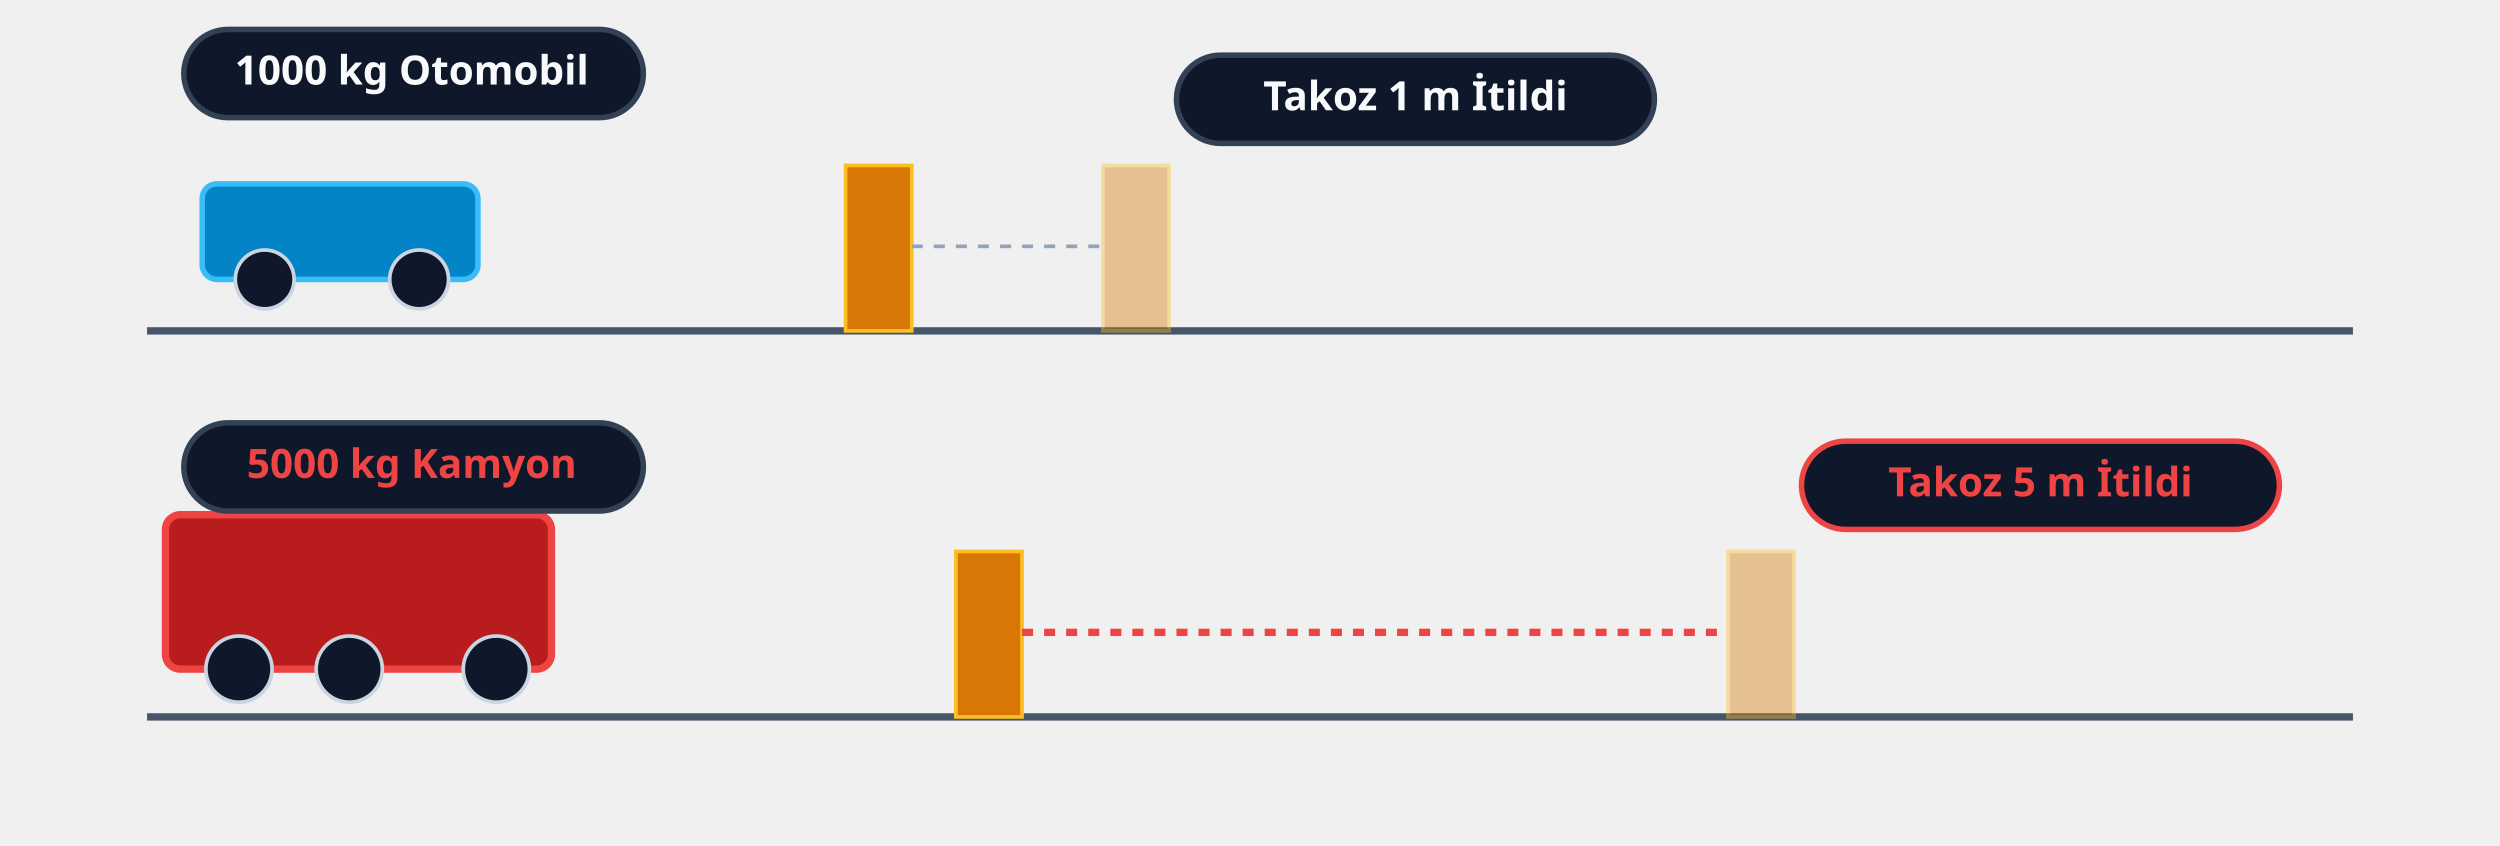
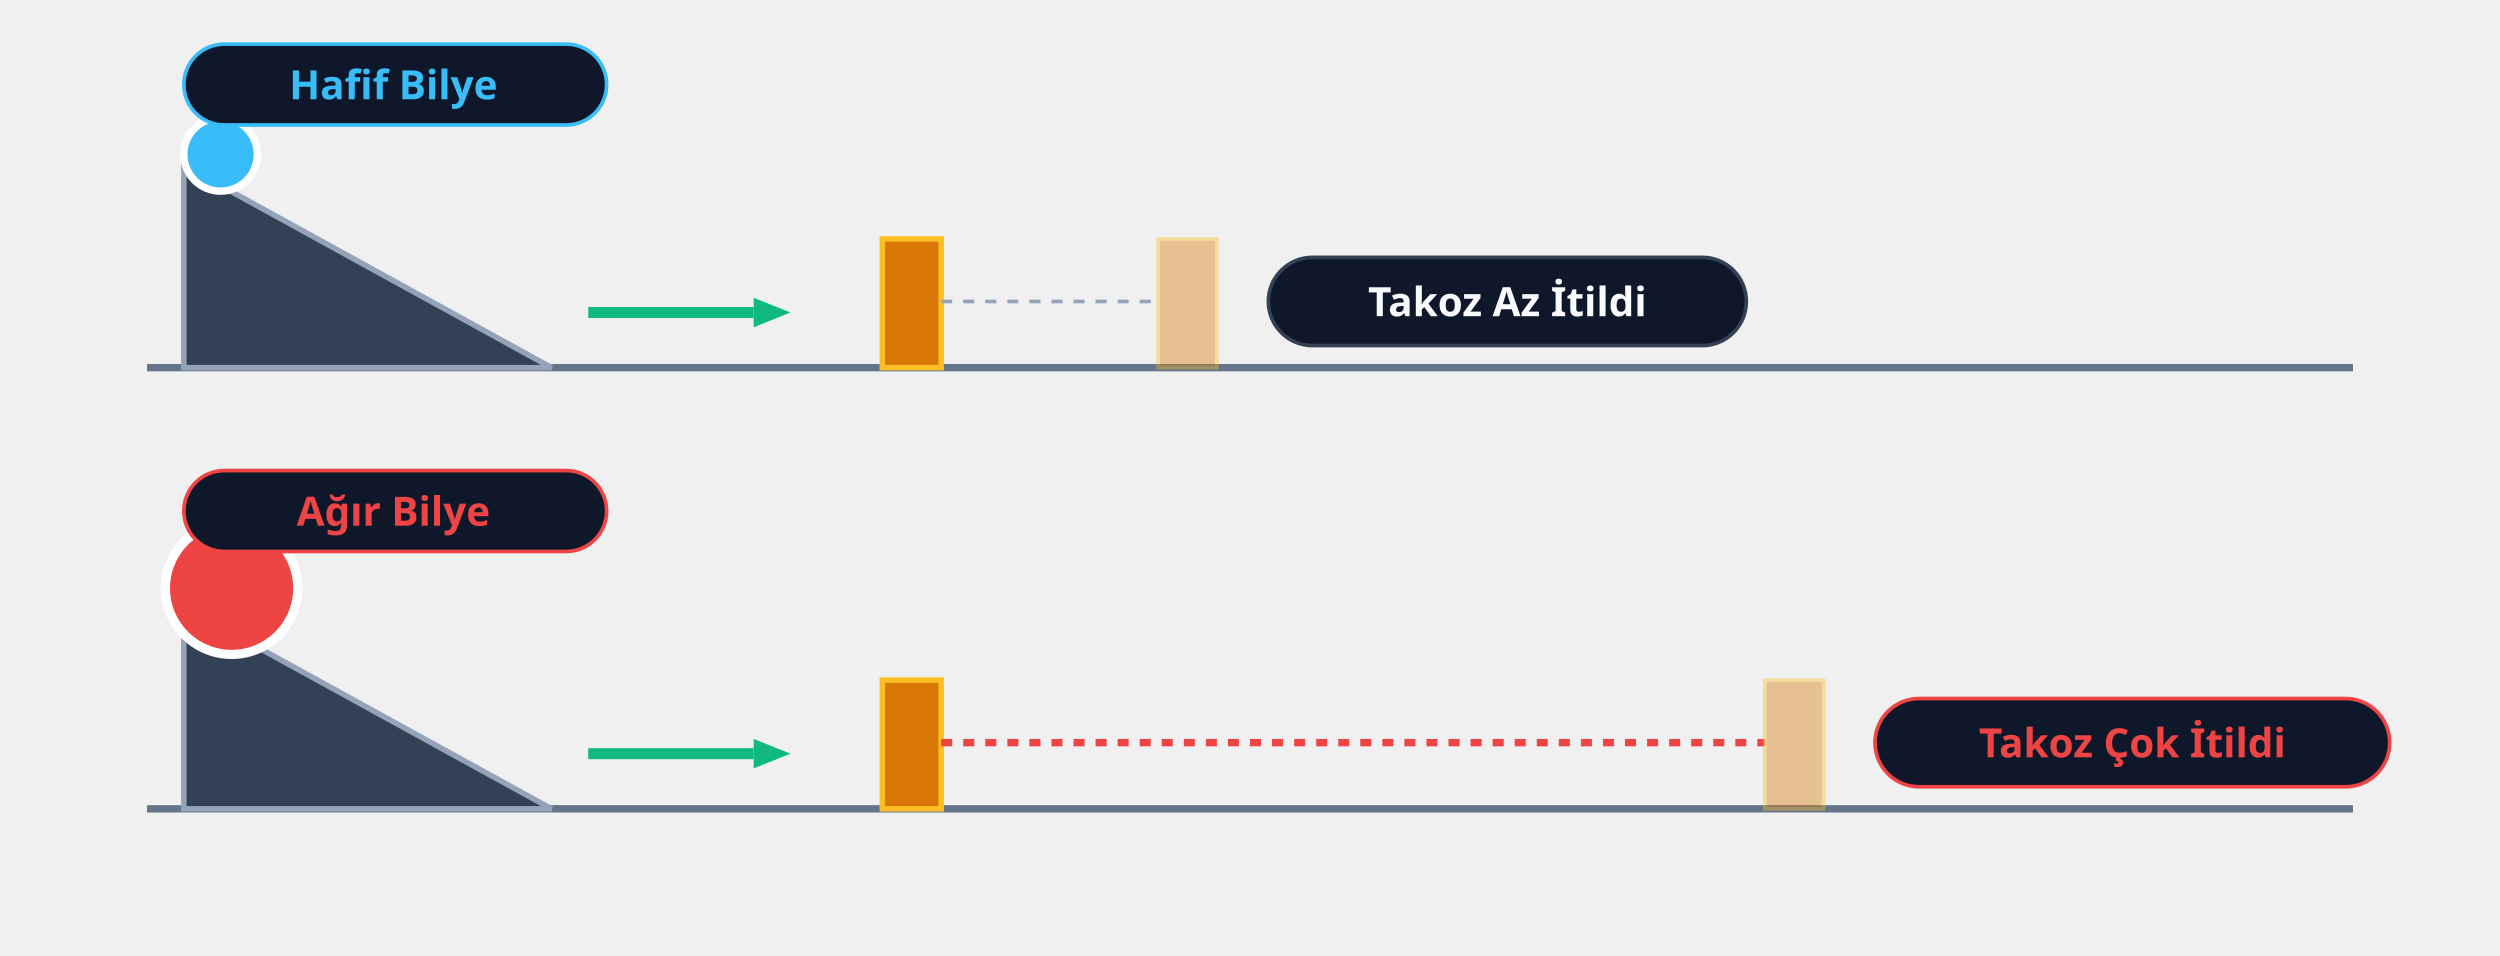
- <svg xmlns="http://www.w3.org/2000/svg" viewBox="0 0 680 230" width="100%" height="100%">
+ <svg xmlns="http://www.w3.org/2000/svg" viewBox="0 0 680 260" width="100%" height="100%">
  <rect width="100%" height="100%" fill="none" />
  <g transform="translate(40, 20)">
-     <line x1="0" y1="70" x2="600" y2="70" stroke="#475569" stroke-width="2" />
-     <rect x="15" y="30" width="75" height="26" rx="4" fill="#0284c7" stroke="#38bdf8" stroke-width="1.5" />
-     <circle cx="32" cy="56" r="8" fill="#0f172a" stroke="#cbd5e1" />
-     <circle cx="74" cy="56" r="8" fill="#0f172a" stroke="#cbd5e1" />
-     <rect x="190" y="25" width="18" height="45" fill="#d97706" stroke="#fbbf24" />
-     <line x1="208" y1="47" x2="260" y2="47" stroke="#94a3b8" stroke-dasharray="3,3" />
-     <rect x="260" y="25" width="18" height="45" fill="#d97706" opacity="0.4" stroke="#fbbf24" />
+     <line x1="0" y1="80" x2="600" y2="80" stroke="#64748b" stroke-width="2" />
+     <polygon points="10,80 110,80 10,25" fill="#334155" stroke="#94a3b8" stroke-width="1.5" />
+     <circle cx="20" cy="22" r="10" fill="#38bdf8" stroke="#ffffff" stroke-width="2" />
+     <line x1="120" y1="65" x2="165" y2="65" stroke="#10b981" stroke-width="3" />
+     <polygon points="165,61 175,65 165,69" fill="#10b981" />
+     <rect x="200" y="45" width="16" height="35" fill="#d97706" stroke="#fbbf24" stroke-width="1.5" />
+     <line x1="216" y1="62" x2="275" y2="62" stroke="#94a3b8" stroke-dasharray="3,3" />
+     <rect x="275" y="45" width="16" height="35" fill="#d97706" opacity="0.4" stroke="#fbbf24" />
+     <rect x="10" y="-8" width="115" height="22" rx="11" fill="#0f172a" stroke="#38bdf8" />
+     <text x="67" y="7" fill="#38bdf8" font-size="11" font-weight="bold" text-anchor="middle" font-family="system-ui, sans-serif">Hafif Bilye</text>
+     <rect x="305" y="50" width="130" height="24" rx="12" fill="#0f172a" stroke="#334155" />
+     <text x="370" y="66" fill="#f8fafc" font-size="11" font-weight="bold" text-anchor="middle" font-family="system-ui, sans-serif">Takoz Az İtildi</text>
  </g>
-   <g>
-     <rect x="50" y="8" width="125" height="24" rx="12" fill="#0f172a" stroke="#334155" stroke-width="1.5" />
-     <text x="112" y="23" fill="#f8fafc" font-size="11" font-weight="bold" text-anchor="middle" font-family="system-ui, sans-serif">1000 kg Otomobil</text>
-   </g>
-   <g>
-     <rect x="320" y="15" width="130" height="24" rx="12" fill="#0f172a" stroke="#334155" stroke-width="1.5" />
-     <text x="385" y="30" fill="#f8fafc" font-size="11" font-weight="bold" text-anchor="middle" font-family="system-ui, sans-serif">Takoz 1 m İtildi</text>
-   </g>
-   <g transform="translate(40, 125)">
-     <line x1="0" y1="70" x2="600" y2="70" stroke="#475569" stroke-width="2" />
-     <rect x="5" y="15" width="105" height="42" rx="4" fill="#b91c1c" stroke="#ef4444" stroke-width="2" />
-     <circle cx="25" cy="57" r="9" fill="#0f172a" stroke="#cbd5e1" />
-     <circle cx="55" cy="57" r="9" fill="#0f172a" stroke="#cbd5e1" />
-     <circle cx="95" cy="57" r="9" fill="#0f172a" stroke="#cbd5e1" />
-     <rect x="220" y="25" width="18" height="45" fill="#d97706" stroke="#fbbf24" />
-     <line x1="238" y1="47" x2="430" y2="47" stroke="#ef4444" stroke-dasharray="3,3" stroke-width="2" />
-     <rect x="430" y="25" width="18" height="45" fill="#d97706" opacity="0.4" stroke="#fbbf24" />
-   </g>
-   <g>
-     <rect x="50" y="115" width="125" height="24" rx="12" fill="#0f172a" stroke="#334155" stroke-width="1.5" />
-     <text x="112" y="130" fill="#ef4444" font-size="11" font-weight="bold" text-anchor="middle" font-family="system-ui, sans-serif">5000 kg Kamyon</text>
-   </g>
-   <g>
-     <rect x="490" y="120" width="130" height="24" rx="12" fill="#0f172a" stroke="#ef4444" stroke-width="1.5" />
-     <text x="555" y="135" fill="#ef4444" font-size="11" font-weight="bold" text-anchor="middle" font-family="system-ui, sans-serif">Takoz 5 m İtildi</text>
+   <g transform="translate(40, 140)">
+     <line x1="0" y1="80" x2="600" y2="80" stroke="#64748b" stroke-width="2" />
+     <polygon points="10,80 110,80 10,25" fill="#334155" stroke="#94a3b8" stroke-width="1.5" />
+     <circle cx="23" cy="20" r="18" fill="#ef4444" stroke="#ffffff" stroke-width="2.5" />
+     <line x1="120" y1="65" x2="165" y2="65" stroke="#10b981" stroke-width="3" />
+     <polygon points="165,61 175,65 165,69" fill="#10b981" />
+     <rect x="200" y="45" width="16" height="35" fill="#d97706" stroke="#fbbf24" stroke-width="1.5" />
+     <line x1="216" y1="62" x2="440" y2="62" stroke="#ef4444" stroke-dasharray="3,3" stroke-width="2" />
+     <rect x="440" y="45" width="16" height="35" fill="#d97706" opacity="0.4" stroke="#fbbf24" />
+     <rect x="10" y="-12" width="115" height="22" rx="11" fill="#0f172a" stroke="#ef4444" />
+     <text x="67" y="3" fill="#ef4444" font-size="11" font-weight="bold" text-anchor="middle" font-family="system-ui, sans-serif">Ağır Bilye</text>
+     <rect x="470" y="50" width="140" height="24" rx="12" fill="#0f172a" stroke="#ef4444" />
+     <text x="540" y="66" fill="#ef4444" font-size="11" font-weight="bold" text-anchor="middle" font-family="system-ui, sans-serif">Takoz Çok İtildi</text>
  </g>
</svg>
